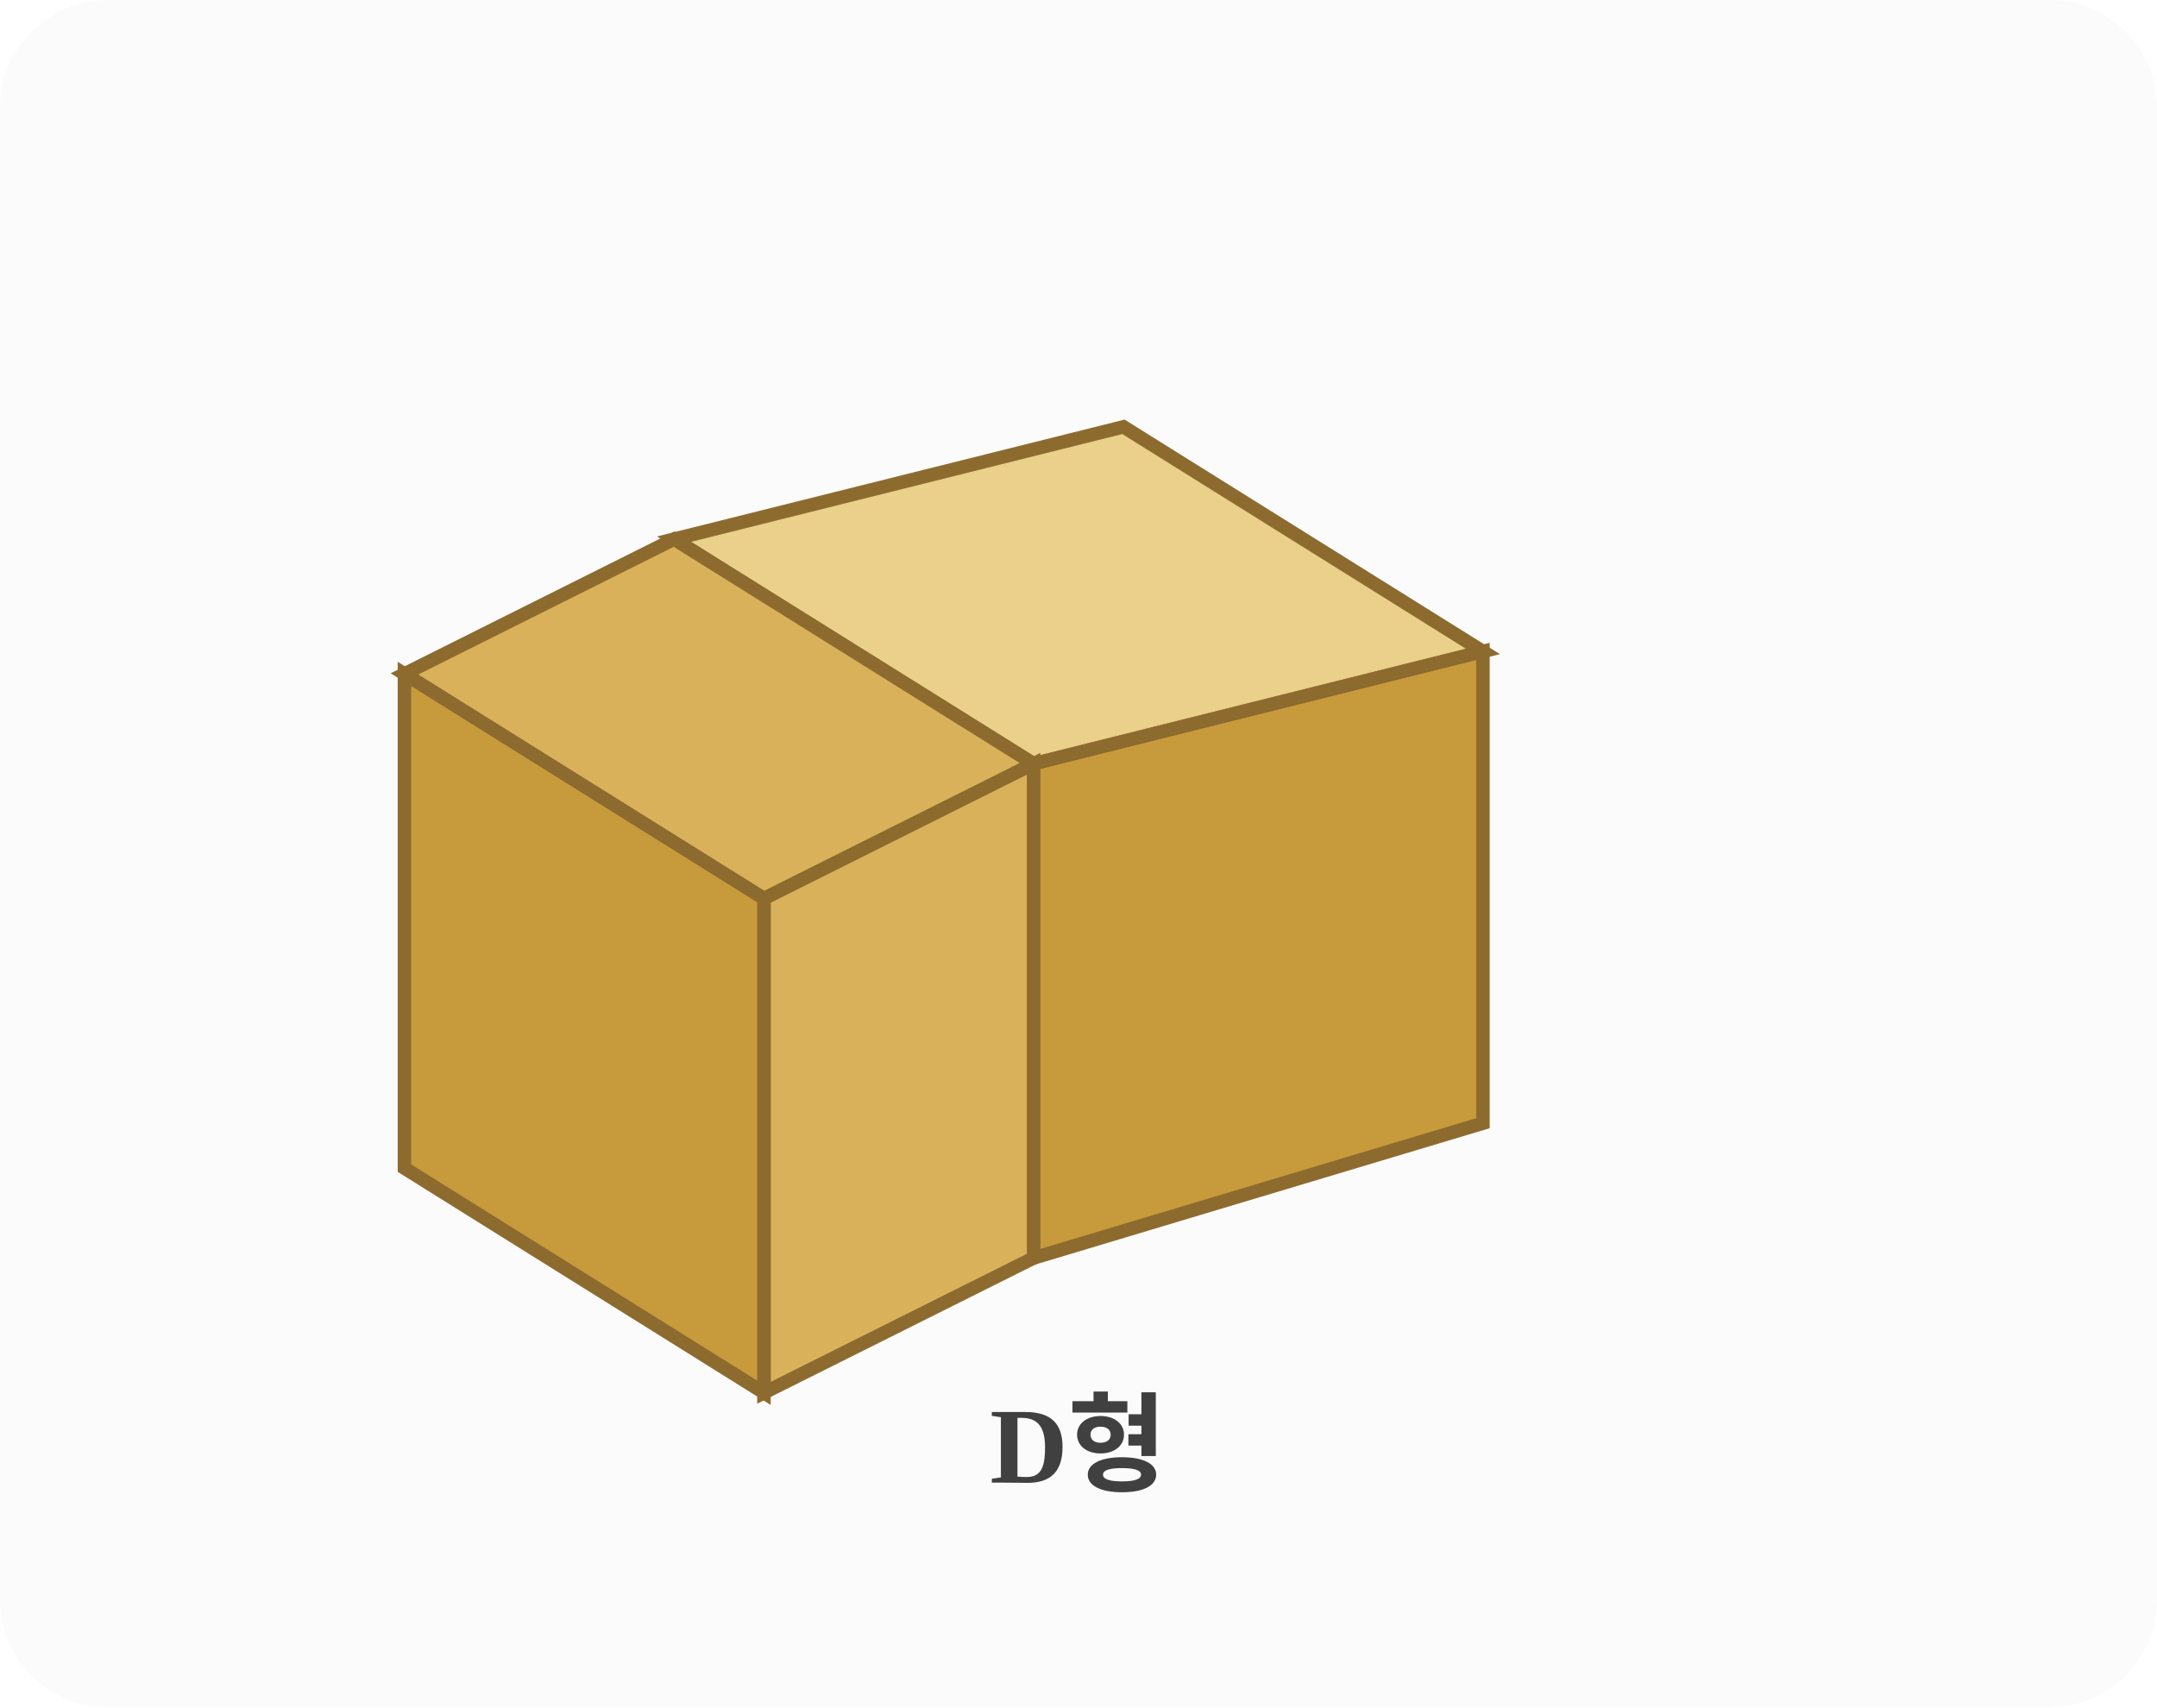
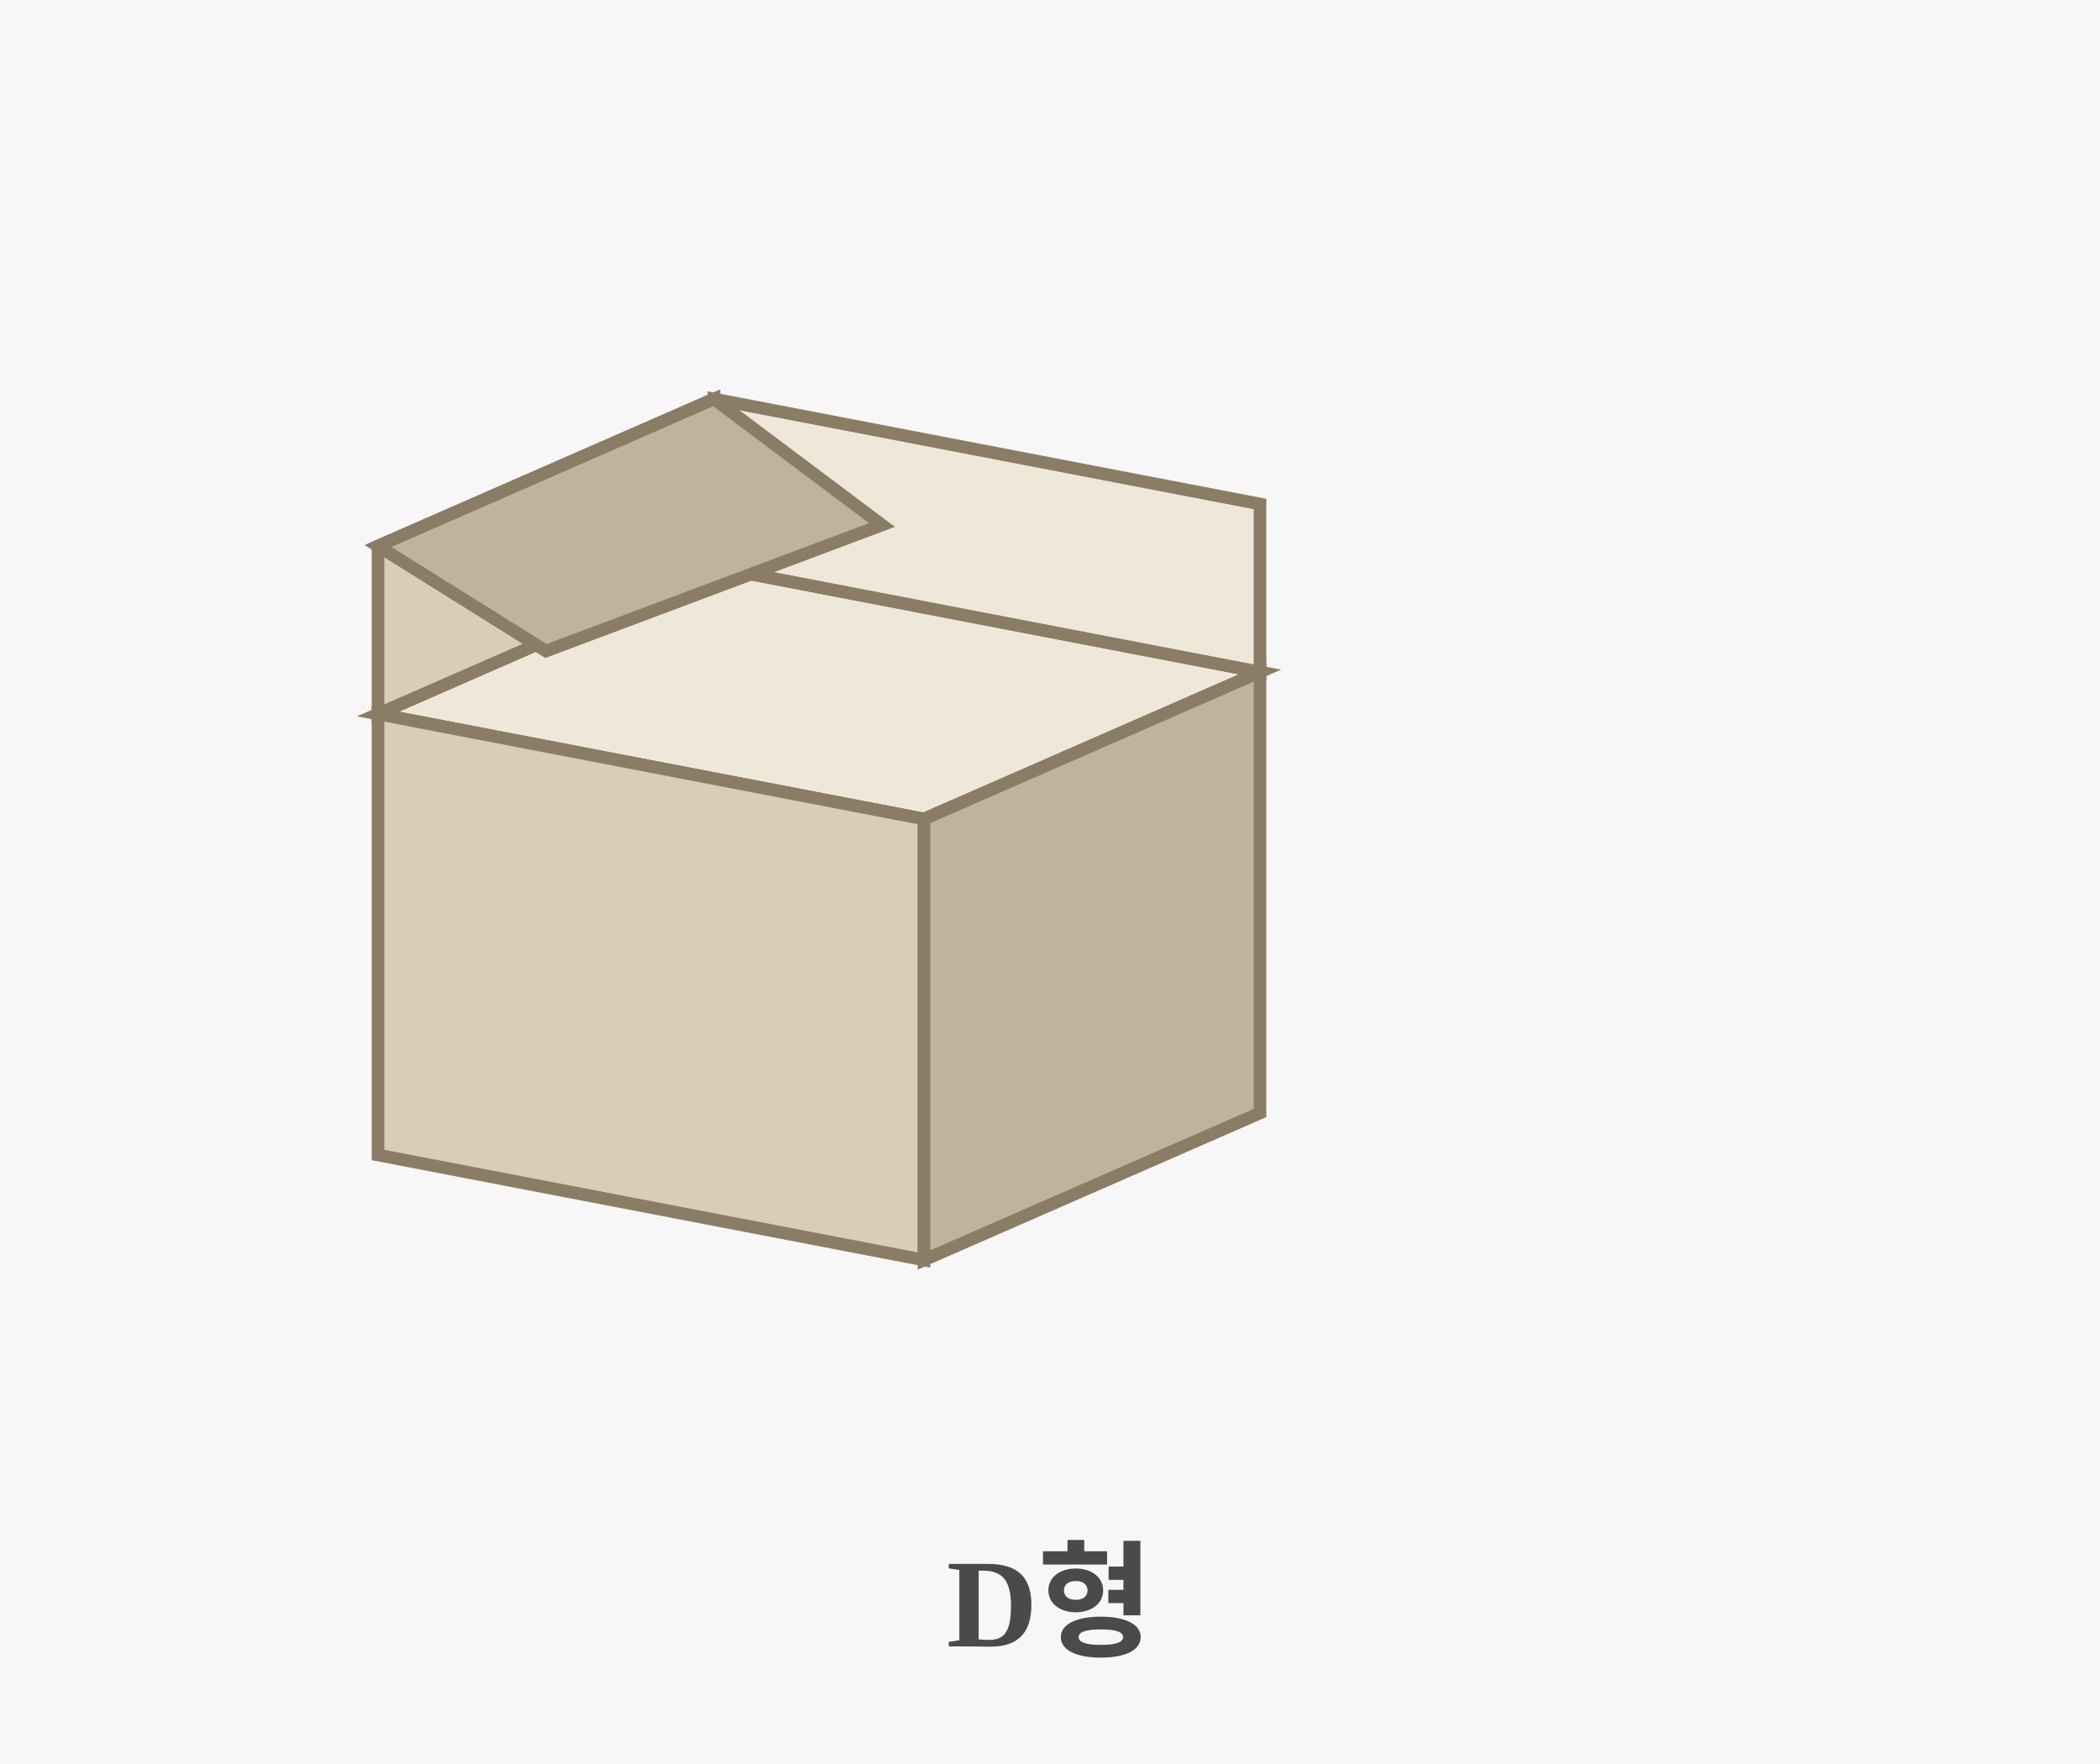
- <svg xmlns="http://www.w3.org/2000/svg" width="480" height="380" viewBox="0 0 480 380">
-   <rect width="480" height="380" rx="24" fill="#fbfbfb" />
-   <polygon points="150,120 250,95 330,145 230,170" fill="#ead08b" stroke="#8d6b2f" stroke-width="3" />
-   <polygon points="90,150 150,120 230,170 170,200" fill="#d9b15a" stroke="#8d6b2f" stroke-width="3" />
-   <polygon points="230,170 330,145 330,250 230,280" fill="#c79a3c" stroke="#8d6b2f" stroke-width="3" />
-   <polygon points="170,200 230,170 230,280 170,310" fill="#d9b15a" stroke="#8d6b2f" stroke-width="3" />
-   <polygon points="90,150 170,200 170,310 90,260" fill="#c79a3c" stroke="#8d6b2f" stroke-width="3" />
-   <text x="240" y="330" text-anchor="middle" font-size="24" font-weight="800" fill="#404040">D형</text>
+ <svg xmlns="http://www.w3.org/2000/svg" width="500" height="420" viewBox="0 0 500 420">
+   <rect width="500" height="420" fill="#f7f7f7" />
+   <polygon points="90,170 170,135 300,160 220,195" fill="#efe8da" stroke="#8b7d65" stroke-width="3" />
+   <polygon points="90,170 220,195 220,300 90,275" fill="#d8cdb7" stroke="#8b7d65" stroke-width="3" />
+   <polygon points="220,195 300,160 300,265 220,300" fill="#c0b39d" stroke="#8b7d65" stroke-width="3" />
+   <polygon points="170,135 300,160 300,120 170,95" fill="#efe8da" stroke="#8b7d65" stroke-width="3" />
+   <polygon points="90,170 170,135 170,95 90,130" fill="#d8cdb7" stroke="#8b7d65" stroke-width="3" />
+   <polygon points="90,130 170,95 210,125 130,155" fill="#c0b39d" stroke="#8b7d65" stroke-width="3" />
+   <text x="250" y="392" text-anchor="middle" font-size="30" font-weight="700" fill="#4a4a4a">D형</text>
</svg>
